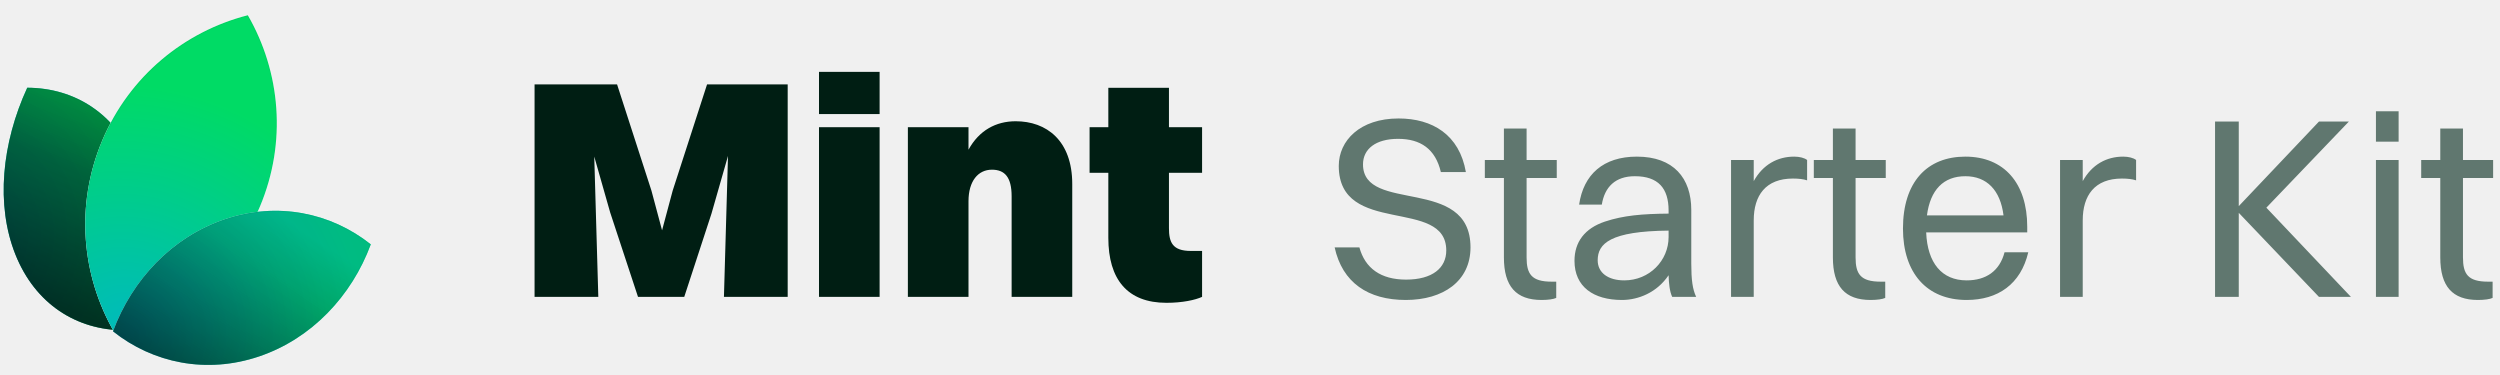
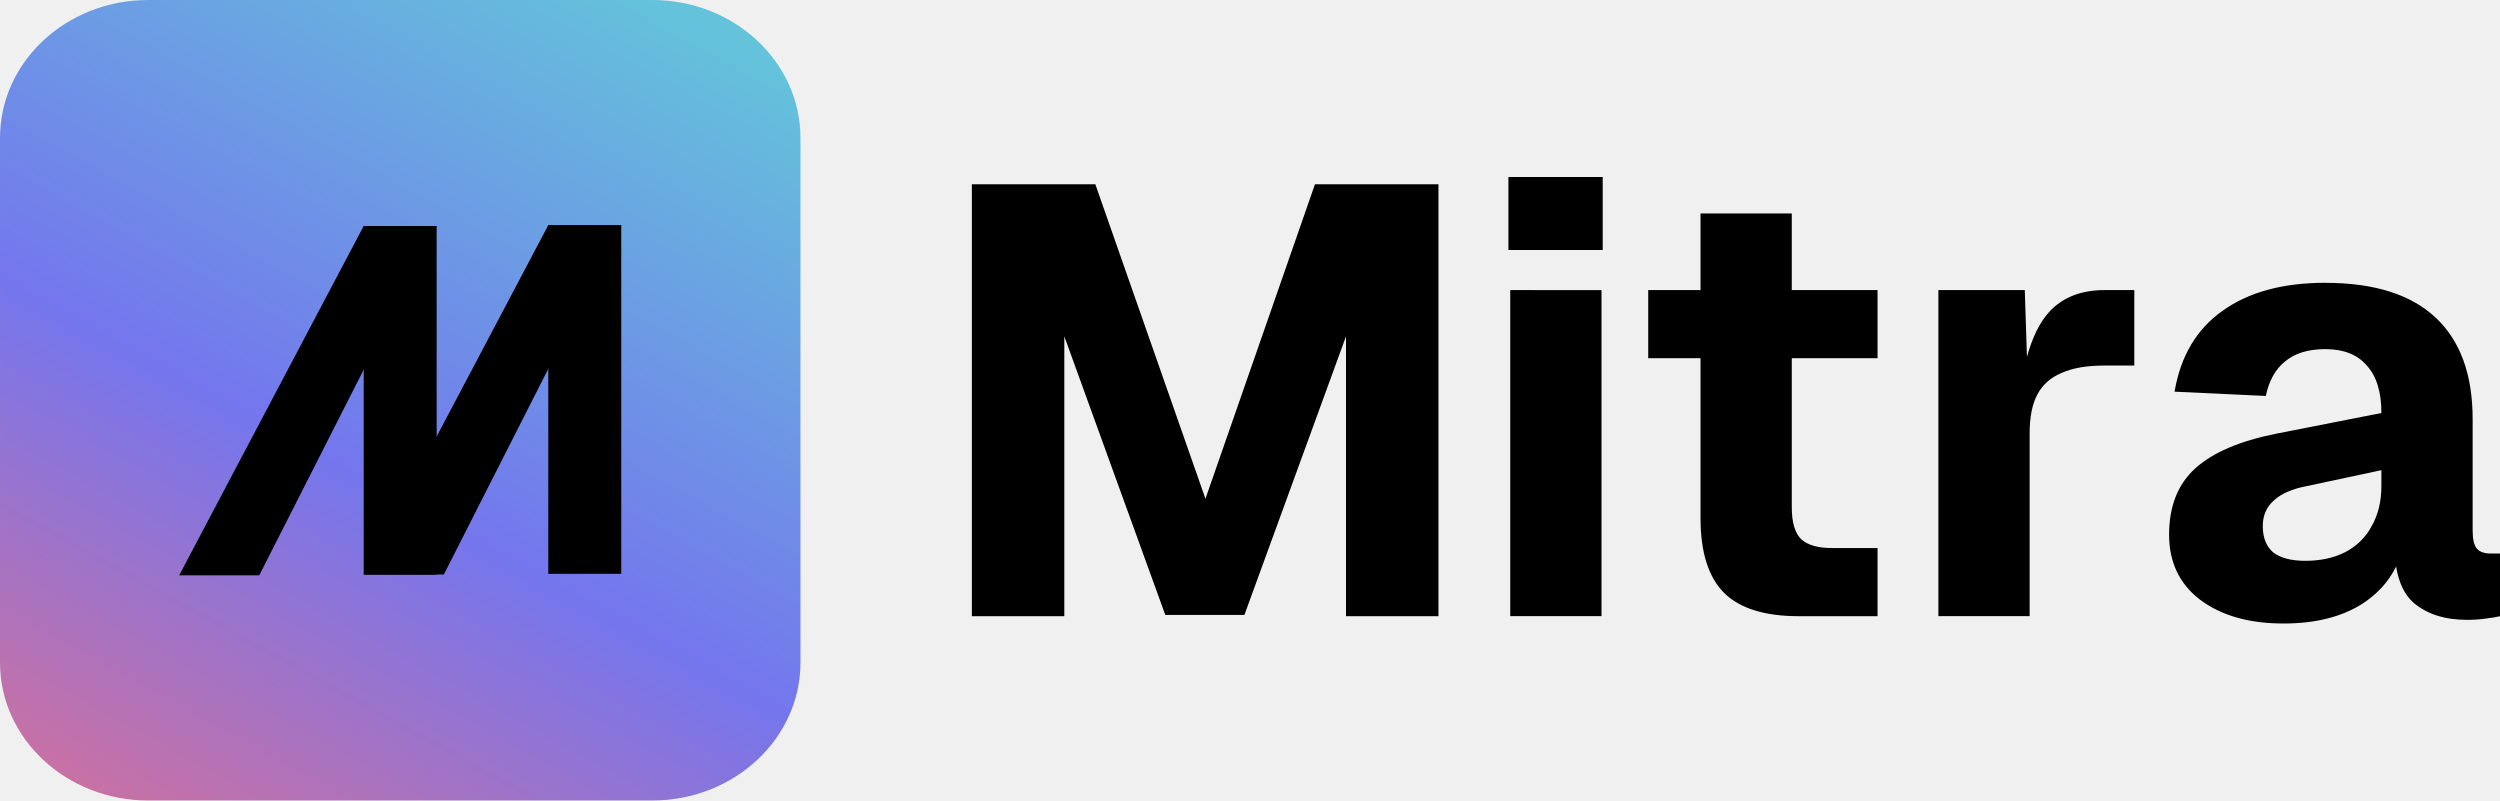
- <svg xmlns="http://www.w3.org/2000/svg" width="160" height="24" viewBox="0 0 160 24" fill="none">
-   <path d="M7.953 21.139C4.896 21.13 2.255 19.458 0.987 16.29C-0.28 13.121 0.109 9.163 1.744 5.615C4.801 5.624 7.442 7.296 8.71 10.465C9.977 13.633 9.588 17.591 7.953 21.139Z" fill="white" />
-   <path d="M7.953 21.139C4.896 21.13 2.255 19.458 0.987 16.29C-0.28 13.121 0.109 9.163 1.744 5.615C4.801 5.624 7.442 7.296 8.71 10.465C9.977 13.633 9.588 17.591 7.953 21.139Z" fill="url(#paint0_radial_115_86)" />
-   <path d="M7.953 21.139C4.896 21.13 2.255 19.458 0.987 16.29C-0.28 13.121 0.109 9.163 1.744 5.615C4.801 5.624 7.442 7.296 8.71 10.465C9.977 13.633 9.588 17.591 7.953 21.139Z" fill="black" fill-opacity="0.5" style="mix-blend-mode:hard-light" />
-   <path d="M7.953 21.139C4.896 21.13 2.255 19.458 0.987 16.29C-0.28 13.121 0.109 9.163 1.744 5.615C4.801 5.624 7.442 7.296 8.71 10.465C9.977 13.633 9.588 17.591 7.953 21.139Z" fill="url(#paint1_linear_115_86)" fill-opacity="0.5" style="mix-blend-mode:hard-light" />
-   <path d="M7.935 21.111C4.897 21.096 2.274 19.431 1.013 16.279C-0.248 13.124 0.136 9.182 1.762 5.643C4.8 5.659 7.423 7.324 8.684 10.476C9.945 13.63 9.561 17.572 7.935 21.111Z" stroke="url(#paint2_linear_115_86)" stroke-opacity="0.05" stroke-width="0.056" />
-   <path d="M7.31 21.257C11.354 20.221 14.884 17.375 16.628 13.236C18.373 9.097 17.945 4.587 15.86 0.976C11.816 2.012 8.287 4.858 6.542 8.998C4.797 13.137 5.225 17.646 7.31 21.257Z" fill="white" />
-   <path d="M7.31 21.257C11.354 20.221 14.884 17.375 16.628 13.236C18.373 9.097 17.945 4.587 15.86 0.976C11.816 2.012 8.287 4.858 6.542 8.998C4.797 13.137 5.225 17.646 7.31 21.257Z" fill="url(#paint3_radial_115_86)" />
-   <path d="M16.602 13.225C14.864 17.349 11.351 20.187 7.324 21.225C5.253 17.624 4.829 13.132 6.568 9.009C8.306 4.885 11.819 2.047 15.846 1.009C17.918 4.61 18.341 9.101 16.602 13.225Z" stroke="url(#paint4_linear_115_86)" stroke-opacity="0.05" stroke-width="0.056" />
-   <path d="M7.234 21.207C9.789 23.237 13.21 23.951 16.577 22.814C19.944 21.677 22.506 18.945 23.73 15.638C21.175 13.608 17.754 12.894 14.387 14.031C11.02 15.168 8.458 17.901 7.234 21.207Z" fill="white" />
-   <path d="M7.234 21.207C9.789 23.237 13.21 23.951 16.577 22.814C19.944 21.677 22.506 18.945 23.73 15.638C21.175 13.608 17.754 12.894 14.387 14.031C11.02 15.168 8.458 17.901 7.234 21.207Z" fill="url(#paint5_radial_115_86)" />
-   <path d="M7.234 21.207C9.789 23.237 13.21 23.951 16.577 22.814C19.944 21.677 22.506 18.945 23.73 15.638C21.175 13.608 17.754 12.894 14.387 14.031C11.02 15.168 8.458 17.901 7.234 21.207Z" fill="black" fill-opacity="0.2" style="mix-blend-mode:hard-light" />
-   <path d="M7.234 21.207C9.789 23.237 13.21 23.951 16.577 22.814C19.944 21.677 22.506 18.945 23.73 15.638C21.175 13.608 17.754 12.894 14.387 14.031C11.02 15.168 8.458 17.901 7.234 21.207Z" fill="url(#paint6_linear_115_86)" fill-opacity="0.5" style="mix-blend-mode:hard-light" />
-   <path d="M16.568 22.787C13.218 23.918 9.814 23.212 7.267 21.198C8.492 17.907 11.044 15.189 14.396 14.058C17.747 12.927 21.15 13.633 23.697 15.648C22.472 18.938 19.92 21.656 16.568 22.787Z" stroke="url(#paint7_linear_115_86)" stroke-opacity="0.05" stroke-width="0.056" />
-   <path d="M34.212 19V5.4H39.492L41.692 12.2L42.372 14.74L43.052 12.2L45.252 5.4H50.412V19H46.332L46.592 9.98L45.532 13.68L43.792 19H40.832L39.052 13.6L38.032 10.02L38.292 19H34.212ZM52.416 7.3V4.6H56.295V7.3H52.416ZM52.416 19V8.14H56.295V19H52.416ZM58.104 19V8.14H61.984V9.58C62.664 8.34 63.744 7.76 65.004 7.76C66.964 7.76 68.624 8.98 68.624 11.78V19H64.744V12.56C64.744 11.34 64.304 10.86 63.484 10.86C62.604 10.86 61.984 11.58 61.984 12.88V19H58.104ZM70.933 15.22V11.06H69.733V8.14H70.933V5.62H74.813V8.14H76.933V11.06H74.813V14.6C74.813 15.5 75.033 16.06 76.213 16.06H76.933V19C76.493 19.2 75.673 19.38 74.653 19.38C72.153 19.38 70.933 17.88 70.933 15.22Z" fill="#001E13" />
-   <path d="M87.232 10.519C87.232 13.687 94.112 11.229 94.112 15.832C94.112 17.994 92.364 19.198 89.971 19.198C87.562 19.198 85.912 18.093 85.417 15.832H87.001C87.364 17.169 88.371 17.895 89.987 17.895C91.671 17.895 92.561 17.152 92.561 16.03C92.561 12.598 85.681 15.155 85.681 10.618C85.681 9.001 87.034 7.582 89.509 7.582C91.671 7.582 93.403 8.621 93.816 11.014H92.215C91.868 9.529 90.912 8.886 89.476 8.886C88.057 8.886 87.232 9.529 87.232 10.519ZM96.25 16.476V11.393H95.029V10.239H96.25V8.226H97.702V10.239H99.632V11.393H97.702V16.476C97.702 17.532 98.015 18.026 99.302 18.026H99.599V19.066C99.434 19.148 99.071 19.198 98.659 19.198C97.025 19.198 96.25 18.323 96.25 16.476ZM102.516 13.093H101.064C101.345 11.162 102.615 10.024 104.76 10.024C107.103 10.024 108.242 11.393 108.242 13.44V16.888C108.242 17.895 108.324 18.521 108.555 19H107.021C106.856 18.654 106.806 18.142 106.79 17.614C106.047 18.72 104.859 19.198 103.803 19.198C101.988 19.198 100.767 18.357 100.767 16.69C100.767 15.486 101.427 14.611 102.714 14.182C103.902 13.786 105.107 13.687 106.79 13.671V13.473C106.79 12.053 106.13 11.278 104.628 11.278C103.374 11.278 102.698 11.971 102.516 13.093ZM102.252 16.657C102.252 17.465 102.929 17.944 103.952 17.944C105.569 17.944 106.79 16.674 106.79 15.172V14.759C103.061 14.793 102.252 15.585 102.252 16.657ZM110.787 19V10.239H112.239V11.591C112.833 10.519 113.774 10.024 114.83 10.024C115.176 10.024 115.49 10.107 115.655 10.239V11.542C115.407 11.46 115.094 11.427 114.747 11.427C112.998 11.427 112.239 12.515 112.239 14.1V19H110.787ZM117.305 16.476V11.393H116.084V10.239H117.305V8.226H118.757V10.239H120.688V11.393H118.757V16.476C118.757 17.532 119.071 18.026 120.358 18.026H120.655V19.066C120.49 19.148 120.127 19.198 119.714 19.198C118.081 19.198 117.305 18.323 117.305 16.476ZM129.809 16.145C129.33 18.192 127.862 19.198 125.865 19.198C123.324 19.198 121.79 17.482 121.79 14.627C121.79 11.658 123.324 10.024 125.783 10.024C128.258 10.024 129.743 11.723 129.743 14.512V14.875H123.275C123.357 16.838 124.281 17.944 125.865 17.944C127.103 17.944 127.977 17.35 128.291 16.145H129.809ZM125.783 11.278C124.38 11.278 123.539 12.152 123.324 13.786H128.225C128.027 12.169 127.152 11.278 125.783 11.278ZM131.843 19V10.239H133.295V11.591C133.889 10.519 134.829 10.024 135.885 10.024C136.232 10.024 136.545 10.107 136.71 10.239V11.542C136.463 11.46 136.149 11.427 135.803 11.427C134.054 11.427 133.295 12.515 133.295 14.1V19H131.843ZM141.763 19V7.78H143.281V13.192L148.413 7.78H150.327L145.047 13.291L150.459 19H148.413L143.281 13.621V19H141.763ZM152.06 9.067V7.12H153.512V9.067H152.06ZM152.06 19V10.239H153.512V19H152.06ZM156.178 16.476V11.393H154.957V10.239H156.178V8.226H157.63V10.239H159.56V11.393H157.63V16.476C157.63 17.532 157.943 18.026 159.23 18.026H159.527V19.066C159.362 19.148 158.999 19.198 158.587 19.198C156.953 19.198 156.178 18.323 156.178 16.476Z" fill="#002719" fill-opacity="0.6" />
-   <defs>
-     <radialGradient id="paint0_radial_115_86" cx="0" cy="0" r="1" gradientUnits="userSpaceOnUse" gradientTransform="translate(-3.00503 15.023) rotate(-10.029) scale(17.9572 17.784)">
-       <stop stop-color="#00B0BB" />
-       <stop offset="1" stop-color="#00DB65" />
-     </radialGradient>
-     <linearGradient id="paint1_linear_115_86" x1="7.39" y1="4.813" x2="1.63" y2="18.689" gradientUnits="userSpaceOnUse">
-       <stop stop-color="#18E299" />
-       <stop offset="1" />
+ <svg xmlns="http://www.w3.org/2000/svg" xmlns:xlink="http://www.w3.org/1999/xlink" width="99.943mm" height="32mm" viewBox="0 0 99.943 32" version="1.1" id="svg1">
+   <defs id="defs1">
+     <linearGradient id="linearGradient9">
+       <stop style="stop-color:#e56f8c;stop-opacity:1;" offset="0" id="stop9" />
+       <stop style="stop-color:#7476ed;stop-opacity:1;" offset="0.494" id="stop11" />
+       <stop style="stop-color:#64c2db;stop-opacity:1;" offset="1" id="stop10" />
    </linearGradient>
-     <linearGradient id="paint2_linear_115_86" x1="7.948" y1="8.016" x2="1.761" y2="18.746" gradientUnits="userSpaceOnUse">
-       <stop />
-       <stop offset="1" stop-opacity="0" />
-     </linearGradient>
-     <radialGradient id="paint3_radial_115_86" cx="0" cy="0" r="1" gradientUnits="userSpaceOnUse" gradientTransform="translate(8.11404 20.8822) rotate(-75.7542) scale(21.6246 23.7772)">
-       <stop stop-color="#00BBBB" />
-       <stop offset="0.713" stop-color="#00DB65" />
-     </radialGradient>
-     <linearGradient id="paint4_linear_115_86" x1="7.602" y1="5.871" x2="15.556" y2="16.372" gradientUnits="userSpaceOnUse">
-       <stop />
-       <stop offset="1" stop-opacity="0" />
-     </linearGradient>
-     <radialGradient id="paint5_radial_115_86" cx="0" cy="0" r="1" gradientUnits="userSpaceOnUse" gradientTransform="translate(7.84537 21.5181) rotate(-20.3525) scale(18.5603 17.32)">
-       <stop stop-color="#00B0BB" />
-       <stop offset="1" stop-color="#00DB65" />
-     </radialGradient>
-     <linearGradient id="paint6_linear_115_86" x1="16.808" y1="13.007" x2="10.041" y2="22.994" gradientUnits="userSpaceOnUse">
-       <stop stop-color="#00B1BC" />
-       <stop offset="1" />
-     </linearGradient>
-     <linearGradient id="paint7_linear_115_86" x1="16.808" y1="13.007" x2="14.169" y2="23.841" gradientUnits="userSpaceOnUse">
-       <stop />
-       <stop offset="1" stop-opacity="0" />
-     </linearGradient>
+     <linearGradient xlink:href="#linearGradient9" id="linearGradient10" x1="110.158" y1="168.088" x2="148.488" y2="98.167" gradientUnits="userSpaceOnUse" gradientTransform="matrix(0.5662433,0,0,0.5662433,22.40198,-31.92926)" />
+     <linearGradient xlink:href="#linearGradient9" id="linearGradient116" gradientUnits="userSpaceOnUse" gradientTransform="matrix(0.5360853,0,0,0.5360853,32.95234,77.45034)" x1="33.321" y1="221.84" x2="76.767" y2="148.519" />
+     <linearGradient xlink:href="#linearGradient9" id="linearGradient117" gradientUnits="userSpaceOnUse" gradientTransform="matrix(0.5360853,0,0,0.5360853,28.85536,0.9389242)" x1="33.321" y1="221.84" x2="76.767" y2="148.519" />
+     <linearGradient xlink:href="#linearGradient9" id="linearGradient116-6" gradientUnits="userSpaceOnUse" gradientTransform="matrix(0.5360853,0,0,0.5360853,32.95234,77.45034)" x1="33.321" y1="221.84" x2="76.767" y2="148.519" />
  </defs>
+   <g id="layer1" transform="translate(-56.21488,-124.1824)">
+     <g id="g120" transform="translate(7.039825,37.97168)">
+       <g id="g119" transform="translate(-20.40366)">
+         <g id="g116-2" transform="translate(85.5391,-59.03187)">
+           <rect style="font-variation-settings:'wght' 700;fill:url(#linearGradient117);fill-opacity:1;stroke:none;stroke-width:5.26;stroke-linecap:square;stroke-linejoin:miter;stroke-dasharray:none;stroke-opacity:1;paint-order:stroke fill markers" id="rect76-8-8-0" width="31.45" height="33.771" x="43.99" y="80.249" />
+           <g id="g4-5-2" transform="matrix(0.2680426,0,0,0.2680426,32.62048,77.59758)" style="fill:#000000;fill-opacity:1">
+             <path id="path2-0-9" style="fill:#000000;fill-opacity:1;stroke-width:2.2;stroke-linecap:round;stroke-linejoin:round;paint-order:markers stroke fill" d="m 123.168,46.776 v 52.001 h 10.88 V 46.776 Z" />
+             <path id="path3-6-09" style="fill:#000000;fill-opacity:1;stroke-width:2.2;stroke-linecap:round;stroke-linejoin:round;paint-order:markers stroke fill" d="M 123.168,46.775 95.648,98.877 H 107.586 l 26.463,-52.103 z" />
+             <path id="rect1-4-9" style="fill:#000000;fill-opacity:1;stroke-width:2.2;stroke-linecap:round;stroke-linejoin:round;paint-order:markers stroke fill" d="M 95.637,46.902 V 98.903 H 106.517 V 46.902 Z" />
+             <path id="rect1-5-6-4" style="fill:#000000;fill-opacity:1;stroke-width:2.2;stroke-linecap:round;stroke-linejoin:round;paint-order:markers stroke fill" d="m 95.638,46.9 -27.52,52.102 H 80.056 l 26.463,-52.103 z" />
+           </g>
+         </g>
+         <path id="path2-6" style="fill:url(#linearGradient10);fill-opacity:1;stroke-width:1.246;stroke-linecap:round;stroke-linejoin:round;paint-order:stroke fill markers" d="m 113.082,23.463 -6.161,3e-4 -9.429,17.851 v -17.778 l 8.75e-4,-0.001 h -6.162 L 75.748,53.038 h 6.76 l 8.823,-17.372 v 17.315 h 6.161 v -0.015 h 0.605 l 8.823,-17.372 v 17.315 h 6.161 v -29.445 z" />
+       </g>
+       <g id="g117" transform="translate(2.812432,4.799809)">
+         <path d="m 106.665,88.486 v 2.918 h 3.769 v -2.918 z m -21.45,0.291 v 17.267 h 3.696 V 94.857 l 4.037,11.138 h 3.162 l 4.062,-11.138 v 11.187 h 3.696 V 88.777 H 98.931 L 94.553,101.35 90.151,88.777 Z m 29.13,1.167 v 3.064 h -2.091 v 2.724 h 2.091 v 6.396 c 0,1.362 0.316,2.359 0.948,2.992 0.632,0.616 1.622,0.924 2.967,0.924 h 3.162 v -2.724 h -1.824 c -0.551,0 -0.957,-0.114 -1.216,-0.341 -0.259,-0.243 -0.389,-0.673 -0.389,-1.289 v -5.958 h 3.429 v -2.724 h -3.429 v -3.064 z m 24.981,2.772 c -1.702,0 -3.072,0.373 -4.11,1.119 -1.038,0.73 -1.678,1.808 -1.921,3.234 l 3.648,0.171 c 0.13,-0.616 0.389,-1.078 0.778,-1.386 0.389,-0.324 0.924,-0.486 1.605,-0.486 0.73,0 1.281,0.219 1.654,0.657 0.389,0.422 0.584,1.054 0.584,1.897 l -4.207,0.827 c -1.459,0.292 -2.537,0.754 -3.234,1.386 -0.697,0.632 -1.046,1.516 -1.046,2.651 0,1.102 0.414,1.97 1.241,2.602 0.843,0.632 1.953,0.949 3.332,0.949 1.265,0 2.31,-0.259 3.137,-0.778 0.618,-0.4 1.072,-0.9 1.364,-1.499 0.108,0.641 0.338,1.131 0.703,1.45 0.535,0.454 1.249,0.681 2.14,0.681 0.243,0 0.486,-0.016 0.729,-0.049 0.259,-0.032 0.454,-0.065 0.584,-0.097 v -2.505 h -0.365 c -0.259,0 -0.446,-0.065 -0.559,-0.195 -0.113,-0.13 -0.171,-0.373 -0.171,-0.73 v -4.45 c 0,-1.783 -0.495,-3.137 -1.484,-4.061 -0.989,-0.924 -2.456,-1.386 -4.402,-1.386 z m -32.588,0.292 v 13.035 h 3.648 V 93.009 Z m 17.116,0 v 13.035 h 3.648 v -7.32 c 0,-0.649 0.105,-1.167 0.316,-1.556 0.211,-0.389 0.535,-0.673 0.973,-0.852 0.438,-0.195 1.006,-0.291 1.703,-0.291 h 1.192 v -3.016 h -1.192 c -0.94,0 -1.678,0.292 -2.213,0.875 -0.378,0.413 -0.671,1.017 -0.887,1.795 l -0.086,-2.67 z m 17.71,7.199 v 0.633 c 0,0.616 -0.13,1.151 -0.389,1.605 -0.243,0.454 -0.6,0.803 -1.07,1.046 -0.454,0.227 -0.981,0.34 -1.581,0.34 -0.567,0 -0.997,-0.113 -1.289,-0.34 -0.276,-0.243 -0.413,-0.592 -0.413,-1.046 0,-0.422 0.146,-0.762 0.438,-1.022 0.292,-0.276 0.738,-0.47 1.337,-0.583 z" style="font-size:24.32px;font-family:Geist;-inkscape-font-specification:'Geist, @wght=700';font-variation-settings:'wght' 700;stroke-width:4.443;stroke-linecap:square;paint-order:stroke fill markers" id="path120" />
+       </g>
+       <g id="g118">
+         <rect style="font-variation-settings:'wght' 700;fill:#000000;fill-opacity:1;stroke:none;stroke-width:9.054;stroke-linecap:square;stroke-linejoin:miter;stroke-dasharray:none;stroke-opacity:1;paint-order:stroke fill markers" id="rect115" width="126.311" height="54.298" x="34.804" y="145.541" />
+         <path style="font-variation-settings:'wght' 700;fill:url(#linearGradient116);fill-opacity:1;stroke:none;stroke-width:5.26;stroke-linecap:square;stroke-linejoin:miter;stroke-dasharray:none;stroke-opacity:1;paint-order:stroke fill markers" id="rect76-8-8-6" width="31.45" height="33.771" x="48.087" y="156.761" d="m 53.908,156.761 h 19.809 a 5.821,5.821 45 0 1 5.821,5.821 l 0,22.13 a 5.821,5.821 135 0 1 -5.821,5.821 h -19.809 a 5.821,5.821 45 0 1 -5.821,-5.821 v -22.13 a 5.821,5.821 135 0 1 5.821,-5.821 z" transform="matrix(1.017472,0,0,0.9475454,-0.8401747,8.22281)" />
+         <g id="g4-5-0" transform="matrix(0.2680426,0,0,0.2680426,36.99222,153.2233)" style="fill:#000000;fill-opacity:1">
+           <path id="path2-0-7" style="fill:#000000;fill-opacity:1;stroke-width:2.2;stroke-linecap:round;stroke-linejoin:round;paint-order:markers stroke fill" d="m 123.168,46.776 v 52.001 h 10.88 V 46.776 Z" />
+           <path id="path3-6-0" style="fill:#000000;fill-opacity:1;stroke-width:2.2;stroke-linecap:round;stroke-linejoin:round;paint-order:markers stroke fill" d="M 123.168,46.775 95.648,98.877 H 107.586 l 26.463,-52.103 z" />
+           <path id="rect1-4-1" style="fill:#000000;fill-opacity:1;stroke-width:2.2;stroke-linecap:round;stroke-linejoin:round;paint-order:markers stroke fill" d="M 95.637,46.902 V 98.903 H 106.517 V 46.902 Z" />
+           <path id="rect1-5-6-0" style="fill:#000000;fill-opacity:1;stroke-width:2.2;stroke-linecap:round;stroke-linejoin:round;paint-order:markers stroke fill" d="m 95.638,46.9 -27.52,52.102 H 80.056 l 26.463,-52.103 z" />
+         </g>
+         <text style="font-size:24.32px;font-family:Geist;-inkscape-font-specification:'Geist, @wght=700';font-variation-settings:'wght' 700;fill:#feffff;stroke-width:4.443;stroke-linecap:square;paint-order:stroke fill markers" x="87.512" y="182.556" id="text124">M</text>
+         <text style="font-size:24.32px;font-family:Geist;-inkscape-font-specification:'Geist, @wght=700';font-variation-settings:'wght' 700;fill:#feffff;stroke-width:4.443;stroke-linecap:square;paint-order:stroke fill markers" x="109.229" y="182.556" id="text123">i</text>
+         <text style="font-size:24.32px;font-family:Geist;-inkscape-font-specification:'Geist, @wght=700';font-variation-settings:'wght' 700;fill:#feffff;stroke-width:4.443;stroke-linecap:square;paint-order:stroke fill markers" x="115.353" y="182.556" id="text122">t</text>
+         <text style="font-size:24.32px;font-family:Geist;-inkscape-font-specification:'Geist, @wght=700';font-variation-settings:'wght' 700;fill:#feffff;stroke-width:4.443;stroke-linecap:square;paint-order:stroke fill markers" x="126.346" y="182.556" id="text121">r</text>
+         <text style="font-size:24.32px;font-family:Geist;-inkscape-font-specification:'Geist, @wght=700';font-variation-settings:'wght' 700;fill:#feffff;stroke-width:4.443;stroke-linecap:square;paint-order:stroke fill markers" x="136.224" y="182.556" id="text120">a</text>
+       </g>
+       <path style="font-variation-settings:'wght' 700;fill:url(#linearGradient116-6);fill-opacity:1;stroke:none;stroke-width:5.26;stroke-linecap:square;stroke-linejoin:miter;stroke-dasharray:none;stroke-opacity:1;paint-order:stroke fill markers" id="rect76-8-8-6-8" width="31.45" height="33.771" x="48.087" y="156.761" d="m 53.908,156.761 h 19.809 a 5.821,5.821 45 0 1 5.821,5.821 l 0,22.13 a 5.821,5.821 135 0 1 -5.821,5.821 h -19.809 a 5.821,5.821 45 0 1 -5.821,-5.821 v -22.13 a 5.821,5.821 135 0 1 5.821,-5.821 z" transform="matrix(1.017472,0,0,0.9475454,0.2479817,-62.32695)" />
+       <g id="g4-5-0-4" transform="matrix(0.2680426,0,0,0.2680426,38.08038,82.67352)" style="fill:#000000;fill-opacity:1">
+         <path id="path2-0-7-7" style="fill:#000000;fill-opacity:1;stroke-width:2.2;stroke-linecap:round;stroke-linejoin:round;paint-order:markers stroke fill" d="m 123.168,46.776 v 52.001 h 10.88 V 46.776 Z" />
+         <path id="path3-6-0-2" style="fill:#000000;fill-opacity:1;stroke-width:2.2;stroke-linecap:round;stroke-linejoin:round;paint-order:markers stroke fill" d="M 123.168,46.775 95.648,98.877 H 107.586 l 26.463,-52.103 z" />
+         <path id="rect1-4-1-4" style="fill:#000000;fill-opacity:1;stroke-width:2.2;stroke-linecap:round;stroke-linejoin:round;paint-order:markers stroke fill" d="M 95.637,46.902 V 98.903 H 106.517 V 46.902 Z" />
+         <path id="rect1-5-6-0-0" style="fill:#000000;fill-opacity:1;stroke-width:2.2;stroke-linecap:round;stroke-linejoin:round;paint-order:markers stroke fill" d="m 95.638,46.9 -27.52,52.102 H 80.056 l 26.463,-52.103 z" />
+       </g>
+     </g>
+   </g>
</svg>
